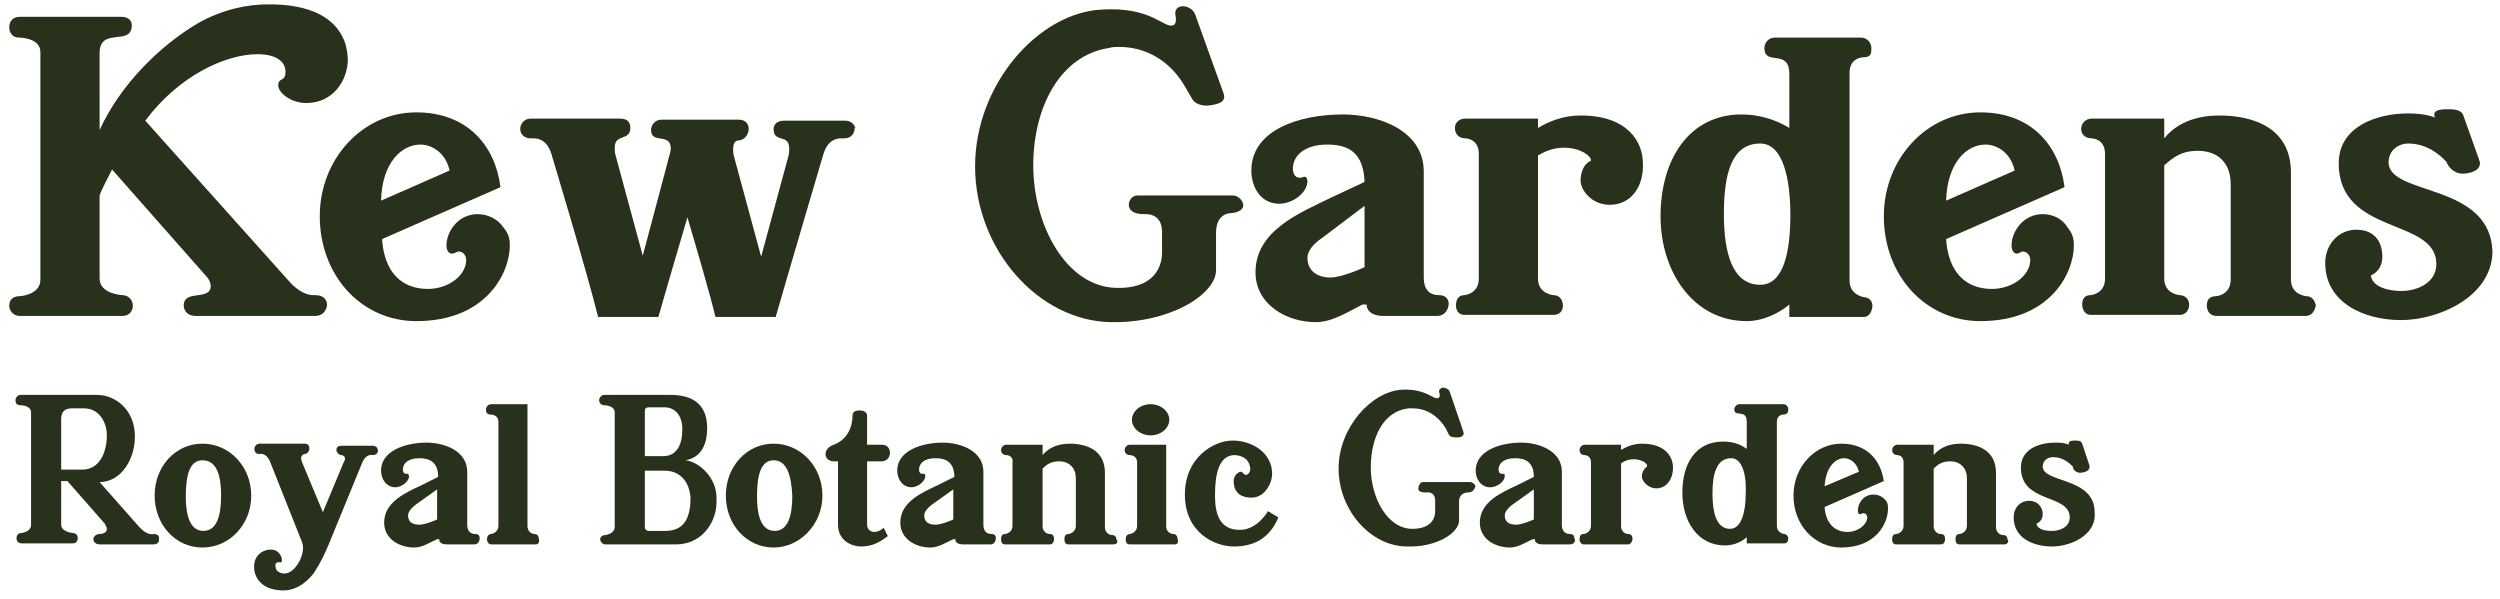
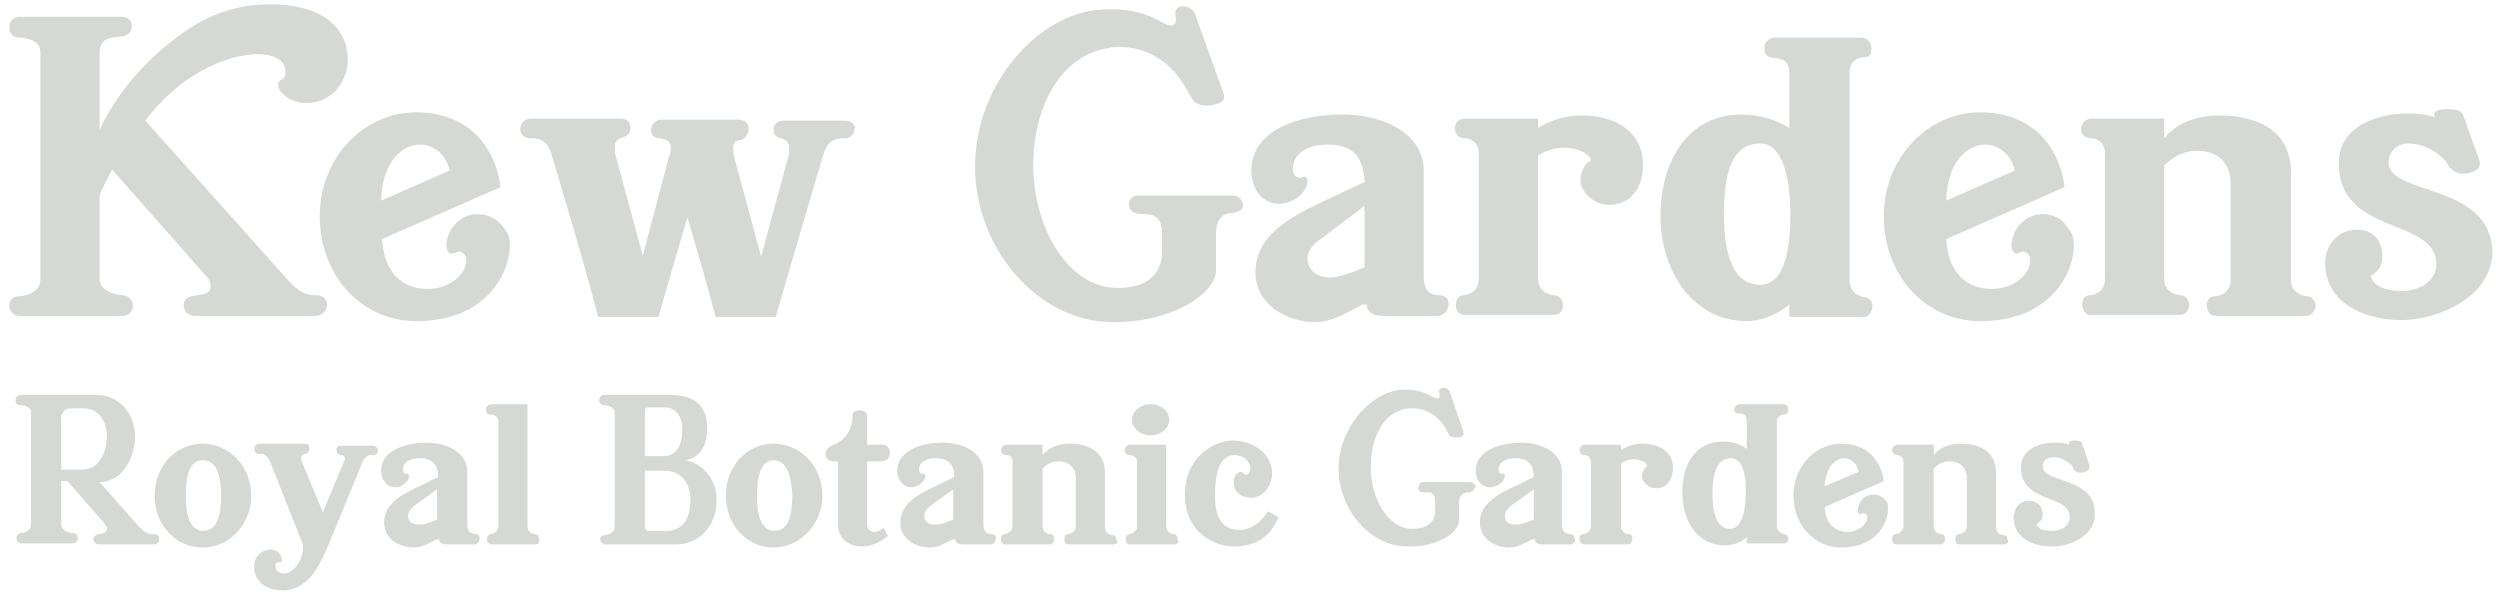
<svg xmlns="http://www.w3.org/2000/svg" version="1.1" id="Layer_1" x="0px" y="0px" viewBox="0 0 240.72 57.63" style="enable-background:new 0 0 240.72 57.63;" xml:space="preserve">
  <style type="text/css">
	.st0{enable-background:new    ;}
- 	.st1{fill:#28311B;}
+ 	.st1{fill:#D6D8D4;}
</style>
  <g class="st0">
    <path class="st1" d="M33.49,5.72c0,2-1.4,4.2-4,4.2c-1.5,0-2.7-1-2.7-1.7c0-0.8,0.7-0.3,0.7-1.3s-0.9-1.7-2.7-1.7   c-3.1,0-7.6,2.1-10.8,6.4l13.7,15.3c1.1,1.3,2,1.5,2.5,1.5c0.1,0,0.2,0,0.2,0c0.8,0,1.1,0.5,1.1,0.9c0,0.5-0.4,1.1-1.1,1.1h-11.6   c-0.7,0-1.1-0.5-1.1-1c0-1.6,2.6-0.4,2.6-1.9c0-0.2-0.1-0.6-0.5-1l-9-10.2c-0.4,0.8-1,1.9-1.2,2.5v8c0,1.5,2.2,1.6,2.2,1.6   c0.6,0,1,0.5,1,1s-0.3,1-1,1h-9.9c-0.6,0-1-0.5-1-1s0.3-0.9,1-0.9c0,0,2-0.1,2-1.6V5.02c0-1.4-2-1.4-2.1-1.4c-0.6,0-0.9-0.5-0.9-1   s0.3-1,1-1h9.8c0.7,0,1,0.4,1,0.8c0,2.1-3.1,0.1-3.1,2.7v7.4c2-4.4,5.9-8.2,9.5-10.3c2.5-1.4,4.9-1.8,6.7-1.8c1.4,0,6.3,0,7.5,3.9   C33.39,4.82,33.49,5.22,33.49,5.72z" />
    <path class="st1" d="M49.09,23.62c0,2.7-2.3,7.3-9,7.3c-5.3,0-9.3-4.4-9.3-10.1c0-5.5,4.1-10,9.3-10c4.9,0,7.6,3.2,8.1,7.2l-11.4,5   c0.2,3.2,1.9,4.8,4.4,4.8c2,0,3.7-1.3,3.7-2.8c0-0.4-0.3-0.8-0.7-0.8c-0.2,0-0.4,0.2-0.7,0.2c-0.2,0-0.5-0.2-0.5-0.8   c0-1.3,1.1-3,3-3c0.9,0,1.9,0.4,2.5,1.3C48.99,22.52,49.09,23.02,49.09,23.62z M43.29,16.42c-0.4-1.8-1.8-2.5-2.8-2.5   c-1.8,0-3.7,1.7-3.8,5.4L43.29,16.42z" />
    <path class="st1" d="M82.29,12.32c0,0.5-0.3,1-1,1c0,0-0.1,0-0.3,0c-0.5,0-1.3,0.2-1.7,1.5c0,0-3.4,11.5-4.6,15.7h-5.8   c-0.5-2.1-1.7-6.2-2.7-9.6c-1,3.4-2.2,7.5-2.8,9.6h-5.8c-1-4.1-4.5-15.7-4.5-15.7c-0.4-1.3-1.2-1.5-1.7-1.5c-0.2,0-0.3,0-0.3,0   c-0.7,0-1-0.5-1-0.9c0-0.5,0.4-1,1-1h8.6c0.8,0,1,0.4,1,0.9c0,1.3-1.5,0.5-1.5,1.9c0,0.2,0,0.5,0.1,0.8l2.6,9.6   c2.3-8.6,2.6-9.8,2.6-9.8v0.1c0-0.2,0.1-0.4,0.1-0.6c0-1.6-1.9-0.4-1.9-1.8c0-0.5,0.4-1,1-1h7.4c0.7,0,1,0.4,1,0.9s-0.4,1.1-1,1.1   c0,0-0.5,0-0.5,0.8c0,0.2,0,0.5,0.1,0.8l2.6,9.6l2.6-9.6c0.1-0.3,0.1-0.6,0.1-0.8c0-1.5-1.5-0.5-1.5-1.9c0-0.4,0.3-0.8,1-0.8h5.9   c0.6,0,0.9,0.4,1,0.8C82.29,12.22,82.29,12.32,82.29,12.32z" />
    <path class="st1" d="M118.59,20.52c0,0-1.5-0.1-1.5,1.9v3.6c0,2.3-4.4,5.1-10.1,5c-7-0.1-13.1-7-13.1-15c0-7.9,6.1-14.8,12.2-15.1   c4.9-0.3,6,1.9,6.9,1.5c0.2-0.1,0.3-0.4,0.2-0.9c-0.1-0.5,0.1-0.8,0.5-0.9c0.5-0.1,1.2,0.2,1.4,0.8l2.7,7.5c0.4,1-0.7,1.1-1.1,1.2   c-0.5,0.1-1.5,0.1-1.9-0.6l-0.7-1.2c-1.5-2.6-3.9-3.8-6.3-3.8c-0.4,0-0.7,0-1,0.1c-4.7,0.7-7.3,5.7-7.3,11.3c0,5.8,3.2,11.7,8,11.8   c3.4,0.1,4.4-1.8,4.4-3.4v-2c0-1.9-1.7-1.7-1.7-1.7c-1.1,0-1.5-0.4-1.5-0.9s0.4-0.9,0.8-0.9h9.2c0.5,0,0.9,0.4,1,0.8   C119.79,19.92,119.59,20.42,118.59,20.52z" />
    <path class="st1" d="M138.39,30.42h-5.2c-1.1,0-1.6-0.5-1.6-1.1h-0.4c-1.4,0.7-2.9,1.7-4.5,1.7c-2.8,0-5.8-1.7-5.8-4.8   c0-4,4.2-5.7,7.3-7.2l3.2-1.5c-0.1-2.8-1.5-3.6-3.6-3.6c-2.2,0-3.3,1.1-3.3,2.3c0,0.5,0.2,0.9,0.7,0.9c0.1,0,0.3-0.1,0.5-0.1   c0.1,0,0.2,0.3,0.2,0.4c0,1.2-1.5,2.2-2.7,2.2c-1.8,0-2.7-1.6-2.7-3.2c0-3.9,4.6-5.4,8.8-5.4c3.4,0,7.8,1.5,7.8,5.5v10.2   c0,1,0.4,1.7,1.5,1.7c0.6,0,0.9,0.4,0.9,0.8C139.49,29.82,139.09,30.42,138.39,30.42z M131.39,19.82l-4.1,3.1   c-0.9,0.6-1.4,1.3-1.4,1.9c0,1.3,1,1.9,2.2,1.9s3.3-1,3.3-1V19.82L131.39,19.82z" />
    <path class="st1" d="M154.99,19.72c-1.8,0-2.8-1.5-2.8-2.3s0.3-1.6,0.9-1.9c0.1,0,0.1-0.1,0.1-0.1c0-0.4-1-1.2-2.6-1.2   c-0.7,0-1.6,0.2-2.4,0.7h-0.1v11.9c0,1.5,1.5,1.6,1.5,1.6c0.6,0,0.9,0.5,0.9,1s-0.3,0.9-0.9,0.9h-8.6c-0.5,0-0.8-0.4-0.8-0.9   s0.2-1,0.8-1c0,0,1.4-0.1,1.4-1.6v-12c0-1.5-1.3-1.5-1.3-1.5c-0.7,0-1-0.5-1-1s0.4-0.9,1-0.9h7v0.9c1-0.6,2.4-1.2,4.1-1.2   c4.6,0,6,2.6,6,4.6C158.29,17.92,157.09,19.72,154.99,19.72z" />
    <path class="st1" d="M179.39,5.52c0,0-1.3,0-1.3,1.5v20c0,1.4,1.4,1.6,1.4,1.6c0.5,0,0.8,0.4,0.8,0.8c0,0.5-0.3,1.1-0.8,1.1h-7.2   v-1.2c-0.8,0.7-2.4,1.6-4.1,1.6c-5.1,0-8.3-4.7-8.3-10.1s2.7-9.8,7.8-9.8c1.7,0,3.3,0.5,4.6,1.3v-5.2c0-2.5-2.4-0.7-2.4-2.5   c0-0.5,0.4-1,1-1h8.3c0.6,0,1,0.5,1,1S180.19,5.52,179.39,5.52z M169.49,13.82c-2.8,0-3.5,3-3.5,6.8c0,3.7,0.8,6.8,3.5,6.8   c2.3,0,2.9-3.3,2.9-6.7C172.39,17.22,171.69,13.82,169.49,13.82z" />
    <path class="st1" d="M199.69,23.62c0,2.7-2.3,7.3-9,7.3c-5.3,0-9.3-4.4-9.3-10.1c0-5.5,4.1-10,9.3-10c4.9,0,7.6,3.2,8.1,7.2   l-11.4,5c0.2,3.2,1.9,4.8,4.4,4.8c2,0,3.7-1.3,3.7-2.8c0-0.4-0.3-0.8-0.7-0.8c-0.2,0-0.4,0.2-0.6,0.2c-0.2,0-0.5-0.2-0.5-0.8   c0-1.3,1.1-3,3-3c0.9,0,1.9,0.4,2.4,1.3C199.59,22.52,199.69,23.02,199.69,23.62z M193.99,16.42c-0.4-1.8-1.8-2.5-2.8-2.5   c-1.8,0-3.7,1.7-3.8,5.4L193.99,16.42z" />
    <path class="st1" d="M221.99,30.42h-8.6c-0.6,0-0.9-0.5-0.9-1s0.2-0.9,0.9-0.9c0,0,1.4-0.1,1.4-1.6v-9.2c0-1.9-1.1-3.2-3.2-3.2   c-1.5,0-2.3,0.6-3.2,1.4v10.9c0,1.5,1.5,1.6,1.5,1.6c0.5,0,0.9,0.4,0.9,0.9s-0.3,1-0.9,1h-8.6c-0.5,0-0.8-0.5-0.8-1   s0.2-0.9,0.8-0.9c0,0,1.4-0.1,1.4-1.6v-12c0-1.5-1.3-1.5-1.3-1.5c-0.7,0-1-0.5-1-0.9c0-0.5,0.4-1,1-1h7v1.9c0.8-1,2.4-2.2,5.3-2.2   c3.3,0,6.9,1.2,6.9,5.5v10.3c0,1.5,1.5,1.6,1.5,1.6c0.5,0,0.8,0.4,0.9,0.9C222.89,29.82,222.69,30.42,221.99,30.42z" />
    <path class="st1" d="M231.19,30.82c-3.6,0-7.3-1.7-7.3-5.5c0-1.8,1.3-3.2,3-3.2s2.5,1.1,2.5,2.6c0,1.4-1.1,1.8-1.1,1.8   c0.1,1.1,1.7,1.5,2.9,1.5c1.6,0,3.4-0.8,3.4-2.6c0-4.5-9.4-2.7-9.4-9.7c0-3.5,3.6-4.8,6.7-4.8c0.9,0,1.8,0.1,2.6,0.4   c-0.1-0.1-0.1-0.2-0.1-0.3c0-0.5,0.9-0.5,1.3-0.5c0.5,0,1.3,0,1.5,0.6l1.5,4.2c0,0.1,0.1,0.2,0.1,0.4c0,0.7-0.9,1-1.7,1   s-1.4-0.7-1.5-1.1c-0.7-0.8-2-1.8-3.7-1.8c-1,0-1.9,0.7-1.9,1.8c0,3.3,10,1.9,10,8.8C239.79,28.62,234.79,30.82,231.19,30.82z" />
  </g>
  <g class="st0">
    <path class="st1" d="M14.79,52.42h-5.2c-0.3,0-0.6-0.2-0.6-0.5c0-0.2,0.2-0.5,0.6-0.5c0,0,0.7,0,0.7-0.5c0-0.1-0.1-0.3-0.2-0.5   l-3.6-4.1h-0.6v4.2c0,0.7,1.1,0.8,1.1,0.8c0.3,0,0.5,0.2,0.5,0.5c0,0.2-0.1,0.5-0.5,0.5h-4.9c-0.3,0-0.5-0.2-0.5-0.5   c0-0.2,0.1-0.5,0.5-0.5c0,0,0.9-0.1,0.9-0.8v-10.8c0-0.7-1-0.7-1-0.7c-0.4,0-0.5-0.2-0.5-0.5c0-0.2,0.2-0.5,0.5-0.5h7.3   c1.9,0,3.7,1.5,3.7,4c0,2.3-1.4,4.4-3.4,4.4l3.8,4.3c0.8,0.9,1.4,0.7,1.4,0.7c0.4,0,0.6,0.2,0.5,0.5   C15.39,52.12,15.19,52.42,14.79,52.42z M8.09,39.32h-1.2c-0.6,0-1,0.3-1,1v4.9h2c1.9,0,2.4-2,2.4-3.3   C10.29,40.72,9.59,39.32,8.09,39.32z" />
    <path class="st1" d="M19.49,52.72c-2.6,0-4.6-2.2-4.6-5s2-5,4.6-5s4.7,2.2,4.7,5S22.09,52.72,19.49,52.72z M19.49,44.32   c-1.3,0-1.6,1.6-1.6,3.5c0,1.8,0.4,3.3,1.7,3.3c1.3,0,1.7-1.5,1.7-3.4C21.29,45.82,20.89,44.32,19.49,44.32z" />
    <path class="st1" d="M35.89,43.82c0,0-0.6-0.2-1,0.7l-3.2,7.8c-0.4,1-0.9,2-1.5,2.9c-0.8,1-1.9,1.8-3.4,1.6   c-1.1-0.1-2.1-0.7-2.3-1.9c-0.2-1.3,0.7-2,1.6-2s1.2,1,1,1.2c-0.1,0.1-0.2-0.1-0.5,0.1c-0.1,0.1-0.1,0.3,0,0.6   c0.1,0.2,0.4,0.4,0.8,0.4c1.1,0,2.1-2,1.7-3l-3.1-7.8c-0.4-0.9-1-0.7-1-0.7c-0.4,0-0.5-0.3-0.5-0.5s0.2-0.5,0.5-0.5h4.3   c0.4,0,0.5,0.2,0.5,0.5c0,0.2-0.2,0.5-0.5,0.5c0,0-0.5,0.1-0.2,0.8l2,4.8l2-4.8c0.4-0.6-0.2-0.7-0.2-0.7c-0.3,0-0.5-0.3-0.5-0.5   s0.1-0.4,0.5-0.4h3c0.3,0,0.5,0.2,0.5,0.5C36.39,43.62,36.19,43.82,35.89,43.82z" />
    <path class="st1" d="M45.69,52.42h-2.6c-0.6,0-0.8-0.2-0.8-0.5h-0.2c-0.7,0.3-1.4,0.8-2.2,0.8c-1.4,0-2.9-0.8-2.9-2.4   c0-2,2.1-2.9,3.6-3.6l1.6-0.8c0-1.4-0.8-1.8-1.8-1.8c-1.1,0-1.6,0.5-1.6,1.1c0,0.2,0.1,0.4,0.3,0.4c0.1,0,0.1,0,0.2,0l0.1,0.2   c0,0.6-0.8,1.1-1.3,1.1c-0.9,0-1.4-0.8-1.4-1.6c0-1.9,2.3-2.7,4.4-2.7c1.7,0,3.9,0.8,3.9,2.8v5.1c0,0.5,0.2,0.9,0.8,0.9   c0.3,0,0.4,0.2,0.4,0.4C46.19,52.12,45.99,52.42,45.69,52.42z M42.09,47.12l-2.1,1.5c-0.4,0.3-0.7,0.7-0.7,1c0,0.7,0.5,0.9,1.1,0.9   s1.7-0.5,1.7-0.5V47.12z" />
    <path class="st1" d="M51.59,52.42h-4.3c-0.2,0-0.4-0.2-0.4-0.5c0-0.2,0.1-0.5,0.4-0.5c0,0,0.7-0.1,0.7-0.8v-10   c0-0.7-0.7-0.7-0.7-0.7c-0.4,0-0.5-0.2-0.5-0.5c0-0.2,0.2-0.5,0.5-0.5h3.5v11.7c0,0.8,0.7,0.8,0.7,0.8c0.3,0,0.4,0.3,0.4,0.5   C51.99,52.22,51.79,52.42,51.59,52.42z" />
    <path class="st1" d="M65.09,52.42h-6.8c-0.3,0-0.5-0.3-0.5-0.5s0.2-0.4,0.5-0.4c0,0,0.9-0.1,0.9-0.8v-11c0-0.7-1-0.7-1-0.7   c-0.3,0-0.5-0.2-0.5-0.5c0-0.2,0.2-0.5,0.5-0.5h6.3c2.1,0,3.6,0.8,3.6,3.2c0,2-0.9,2.9-2.1,3.1c1.2,0.1,3.1,1.6,3,3.8   C69.09,50.12,67.69,52.42,65.09,52.42z M63.99,39.22h-1.5c-0.3,0-0.4,0.1-0.4,0.4v4.3h1.8c1.3,0,1.8-1.2,1.8-2.4   C65.79,40.32,65.19,39.22,63.99,39.22z M63.99,45.32h-1.9v5.4c0,0.3,0.2,0.4,0.4,0.4h1.6c2,0,2.4-1.6,2.4-3.2   C66.39,46.52,65.59,45.32,63.99,45.32z" />
    <path class="st1" d="M74.49,52.72c-2.6,0-4.6-2.2-4.6-5s2-5,4.6-5s4.7,2.2,4.7,5S76.99,52.72,74.49,52.72z M74.49,44.32   c-1.3,0-1.6,1.6-1.6,3.5c0,1.8,0.4,3.3,1.7,3.3c1.3,0,1.7-1.5,1.7-3.4C76.19,45.82,75.79,44.32,74.49,44.32z" />
    <path class="st1" d="M85.49,51.62c-0.8,0.6-1.5,1-2.6,1c-0.8,0-2.2-0.5-2.2-2.1v-6.1h-0.4c-0.5,0-0.8-0.3-0.8-0.7   c0-0.3,0.2-0.7,0.8-0.9c1.3-0.5,1.8-1.7,1.8-2.8c0-0.4,0.3-0.5,0.7-0.5c0.4,0,0.7,0.2,0.7,0.5v2.8h1.4c0.6,0,0.8,0.4,0.8,0.8   c0,0.4-0.3,0.8-0.8,0.8h-1.4v6.1c0,0.5,0.4,0.7,0.7,0.7c0.5,0,0.9-0.4,0.9-0.4L85.49,51.62z" />
    <path class="st1" d="M95.39,52.42h-2.6c-0.6,0-0.8-0.2-0.8-0.5h-0.2c-0.7,0.3-1.4,0.8-2.2,0.8c-1.4,0-2.9-0.8-2.9-2.4   c0-2,2.1-2.9,3.6-3.6l1.6-0.8c0-1.4-0.8-1.8-1.8-1.8c-1.1,0-1.6,0.5-1.6,1.1c0,0.2,0.1,0.4,0.3,0.4c0.1,0,0.1,0,0.2,0   s0.1,0.2,0.1,0.2c0,0.6-0.8,1.1-1.3,1.1c-0.9,0-1.4-0.8-1.4-1.6c0-1.9,2.3-2.7,4.4-2.7c1.7,0,3.9,0.8,3.9,2.8v5.1   c0,0.5,0.2,0.9,0.8,0.9c0.3,0,0.4,0.2,0.4,0.4C95.89,52.12,95.69,52.42,95.39,52.42z M91.79,47.12l-2.1,1.5c-0.4,0.3-0.7,0.7-0.7,1   c0,0.7,0.5,0.9,1.1,0.9s1.7-0.5,1.7-0.5V47.12z" />
    <path class="st1" d="M107.19,52.42h-4.3c-0.3,0-0.4-0.2-0.4-0.5s0.1-0.5,0.4-0.5c0,0,0.7-0.1,0.7-0.8v-4.6c0-0.9-0.6-1.6-1.6-1.6   c-0.8,0-1.2,0.3-1.6,0.7v5.5c0,0.8,0.7,0.8,0.7,0.8c0.3,0,0.4,0.2,0.4,0.5c0,0.2-0.1,0.5-0.4,0.5h-4.3c-0.3,0-0.4-0.2-0.4-0.5   s0.1-0.5,0.4-0.5c0,0,0.7-0.1,0.7-0.8v-6.1c0.1-0.7-0.6-0.7-0.6-0.7c-0.3,0-0.5-0.2-0.5-0.5c0-0.2,0.2-0.5,0.5-0.5h3.5v1   c0.4-0.5,1.2-1.1,2.6-1.1c1.6,0,3.4,0.6,3.4,2.8v5.2c0,0.8,0.7,0.8,0.7,0.8c0.3,0,0.4,0.2,0.4,0.4   C107.69,52.12,107.59,52.42,107.19,52.42z" />
    <path class="st1" d="M113.09,52.42h-4.3c-0.3,0-0.4-0.2-0.4-0.5c0-0.2,0.1-0.5,0.4-0.5c0,0,0.7-0.1,0.7-0.8v-6.1   c0-0.7-0.7-0.7-0.7-0.7c-0.3,0-0.5-0.2-0.5-0.5c0-0.2,0.2-0.5,0.5-0.5h3.5v7.8c0,0.8,0.7,0.8,0.7,0.8c0.3,0,0.4,0.3,0.4,0.5   C113.49,52.22,113.39,52.42,113.09,52.42z M110.79,41.92c-1,0-1.8-0.7-1.8-1.5s0.8-1.5,1.8-1.5s1.8,0.7,1.8,1.5   S111.79,41.92,110.79,41.92z" />
    <path class="st1" d="M123.09,49.82c-0.9,2.2-2.6,2.8-4.3,2.8c-1.8,0-4.7-1.3-4.7-5c0-3.6,2.8-5.2,4.6-5.2c1.9,0,3.8,1.2,3.8,3.2   c0,0.9-0.7,2.3-2,2.3c-0.9,0-1.7-0.4-1.7-1.6c0-0.6,0.5-0.9,0.7-0.9s0.2,0.3,0.5,0.3c0.2,0,0.4-0.3,0.4-0.6c-0.1-1-0.9-1.3-1.6-1.3   c-1.5,0.1-1.8,2-1.8,3.9c0,1.7,0.4,3.3,2.4,3.3c1.7,0,2.7-1.8,2.7-1.8L123.09,49.82z" />
    <path class="st1" d="M141.29,47.42c0,0-0.8,0-0.8,0.9v1.8c0,1.2-2.2,2.6-5,2.5c-3.5,0-6.6-3.5-6.6-7.5c0-3.9,3.1-7.4,6.1-7.6   c2.4-0.1,3,1,3.5,0.8c0.1,0,0.2-0.2,0.1-0.5c-0.1-0.3,0.1-0.4,0.3-0.5c0.2,0,0.6,0.1,0.7,0.4l1.3,3.8c0.2,0.5-0.3,0.6-0.5,0.6   c-0.3,0-0.8,0-0.9-0.3l-0.3-0.6c-0.8-1.3-2-1.9-3.1-1.9c-0.2,0-0.4,0-0.5,0c-2.4,0.3-3.6,2.8-3.6,5.7s1.6,5.9,4,5.9   c1.7,0,2.2-0.9,2.2-1.7v-1c0-1-0.9-0.8-0.9-0.8c-0.6,0-0.8-0.2-0.7-0.5c0-0.2,0.2-0.5,0.4-0.5h4.6c0.2,0,0.4,0.2,0.5,0.4   C141.89,47.22,141.79,47.42,141.29,47.42z" />
    <path class="st1" d="M151.19,52.42h-2.6c-0.6,0-0.8-0.2-0.8-0.5h-0.2c-0.7,0.3-1.4,0.8-2.2,0.8c-1.4,0-2.9-0.8-2.9-2.4   c0-2,2.1-2.9,3.6-3.6l1.6-0.8c0-1.4-0.8-1.8-1.8-1.8c-1.1,0-1.6,0.5-1.6,1.1c0,0.2,0.1,0.4,0.3,0.4c0.1,0,0.1,0,0.2,0   c0.1,0,0.1,0.2,0.1,0.2c0,0.6-0.8,1.1-1.4,1.1c-0.9,0-1.4-0.8-1.4-1.6c0-1.9,2.3-2.7,4.4-2.7c1.7,0,3.9,0.8,3.9,2.8v5.1   c0,0.5,0.2,0.9,0.8,0.9c0.3,0,0.4,0.2,0.4,0.4C151.79,52.12,151.49,52.42,151.19,52.42z M147.69,47.12l-2.1,1.5   c-0.4,0.3-0.7,0.7-0.7,1c0,0.7,0.5,0.9,1.1,0.9s1.7-0.5,1.7-0.5V47.12z" />
    <path class="st1" d="M159.49,47.02c-0.9,0-1.4-0.8-1.4-1.1c0-0.4,0.2-0.8,0.5-1c0,0,0,0,0-0.1c0-0.2-0.5-0.6-1.3-0.6   c-0.4,0-0.8,0.1-1.2,0.4l0,0v6c0,0.8,0.7,0.8,0.7,0.8c0.3,0,0.4,0.2,0.4,0.5c0,0.2-0.2,0.5-0.4,0.5h-4.3c-0.2,0-0.4-0.2-0.4-0.5   s0.1-0.5,0.4-0.5c0,0,0.7-0.1,0.7-0.8v-6.1c0-0.7-0.6-0.7-0.6-0.7c-0.4,0-0.5-0.3-0.5-0.5s0.2-0.5,0.5-0.5h3.5v0.5   c0.5-0.3,1.2-0.6,2-0.6c2.3,0,3,1.3,3,2.3C161.09,46.12,160.49,47.02,159.49,47.02z" />
    <path class="st1" d="M171.69,39.92c0,0-0.6,0-0.6,0.7v10c0,0.7,0.7,0.8,0.7,0.8c0.2,0,0.4,0.2,0.4,0.4c0,0.3-0.1,0.5-0.4,0.5h-3.6   v-0.6c-0.4,0.4-1.2,0.8-2.1,0.8c-2.6,0-4.1-2.3-4.1-5.1s1.3-4.9,3.9-4.9c0.9,0,1.6,0.2,2.3,0.7v-2.6c0-1.3-1.2-0.4-1.2-1.2   c0-0.2,0.2-0.5,0.5-0.5h4.2c0.3,0,0.5,0.2,0.5,0.5S172.09,39.92,171.69,39.92z M166.69,44.12c-1.4,0-1.8,1.5-1.8,3.4   s0.4,3.4,1.7,3.4c1.1,0,1.5-1.7,1.5-3.3C168.19,45.82,167.79,44.12,166.69,44.12z" />
    <path class="st1" d="M181.79,49.02c0,1.3-1.1,3.7-4.5,3.7c-2.6,0-4.6-2.2-4.6-5s2.1-5,4.6-5s3.8,1.6,4.1,3.6l-5.7,2.5   c0.1,1.6,1,2.4,2.2,2.4c1,0,1.9-0.7,1.9-1.4c0-0.2-0.1-0.4-0.4-0.4c-0.1,0-0.2,0.1-0.3,0.1s-0.2-0.1-0.2-0.4c0-0.6,0.5-1.5,1.5-1.5   c0.5,0,0.9,0.2,1.2,0.6C181.79,48.42,181.79,48.72,181.79,49.02z M178.99,45.42c-0.2-0.9-0.9-1.3-1.4-1.3c-0.9,0-1.8,0.9-1.9,2.7   L178.99,45.42z" />
    <path class="st1" d="M192.99,52.42h-4.3c-0.3,0-0.4-0.2-0.4-0.5s0.1-0.5,0.4-0.5c0,0,0.7-0.1,0.7-0.8v-4.6c0-0.9-0.6-1.6-1.6-1.6   c-0.8,0-1.2,0.3-1.6,0.7v5.5c0,0.8,0.7,0.8,0.7,0.8c0.3,0,0.4,0.2,0.4,0.5c0,0.2-0.1,0.5-0.4,0.5h-4.3c-0.3,0-0.4-0.2-0.4-0.5   s0.1-0.5,0.4-0.5c0,0,0.7-0.1,0.7-0.8v-6.1c0-0.7-0.6-0.7-0.6-0.7c-0.3,0-0.5-0.2-0.5-0.5c0-0.2,0.2-0.5,0.5-0.5h3.5v1   c0.4-0.5,1.2-1.1,2.6-1.1c1.6,0,3.4,0.6,3.4,2.8v5.2c0,0.8,0.7,0.8,0.7,0.8c0.3,0,0.4,0.2,0.4,0.4   C193.49,52.12,193.29,52.42,192.99,52.42z" />
    <path class="st1" d="M197.59,52.62c-1.8,0-3.7-0.8-3.7-2.8c0-0.9,0.6-1.6,1.5-1.6c0.8,0,1.3,0.6,1.3,1.3s-0.6,0.9-0.6,0.9   c0.1,0.6,0.9,0.7,1.5,0.7c0.8,0,1.7-0.4,1.7-1.3c0-2.3-4.7-1.3-4.7-4.8c0-1.8,1.8-2.4,3.3-2.4c0.4,0,0.9,0,1.3,0.2v-0.1   c0-0.3,0.4-0.3,0.6-0.3c0.3,0,0.6,0,0.7,0.3l0.7,2.1c0,0.1,0,0.1,0,0.2c0,0.3-0.5,0.5-0.9,0.5s-0.7-0.3-0.7-0.6   c-0.4-0.4-1-0.9-1.9-0.9c-0.5,0-1,0.3-1,0.9c0,1.6,5,1,5,4.4C201.89,51.52,199.39,52.62,197.59,52.62z" />
  </g>
</svg>
